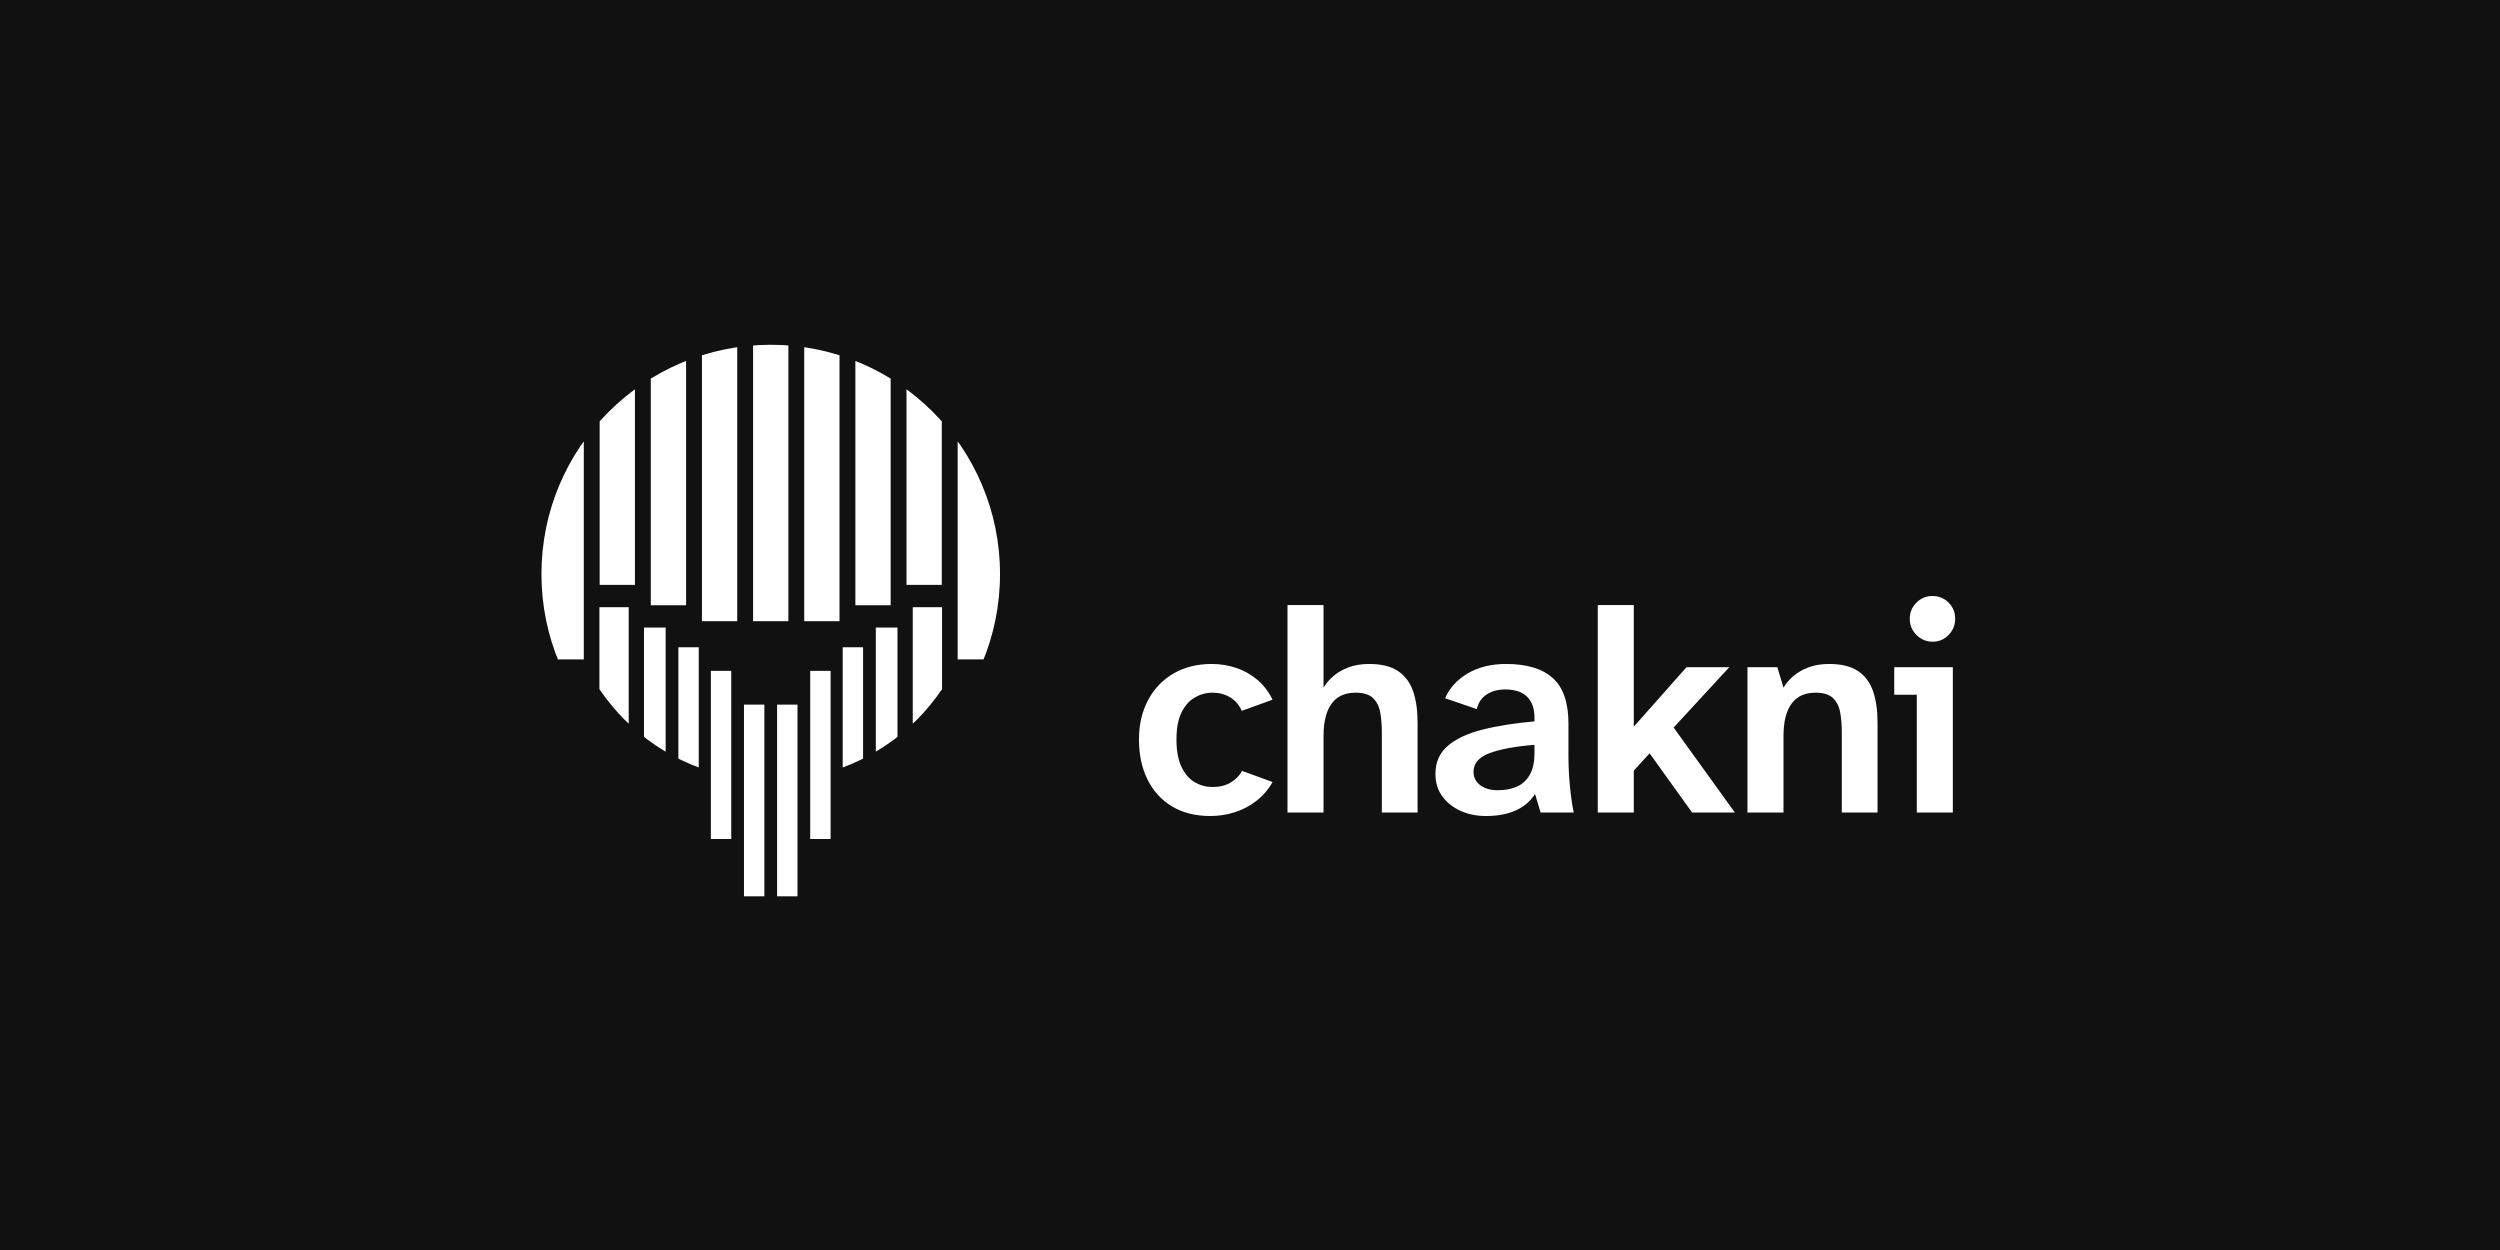
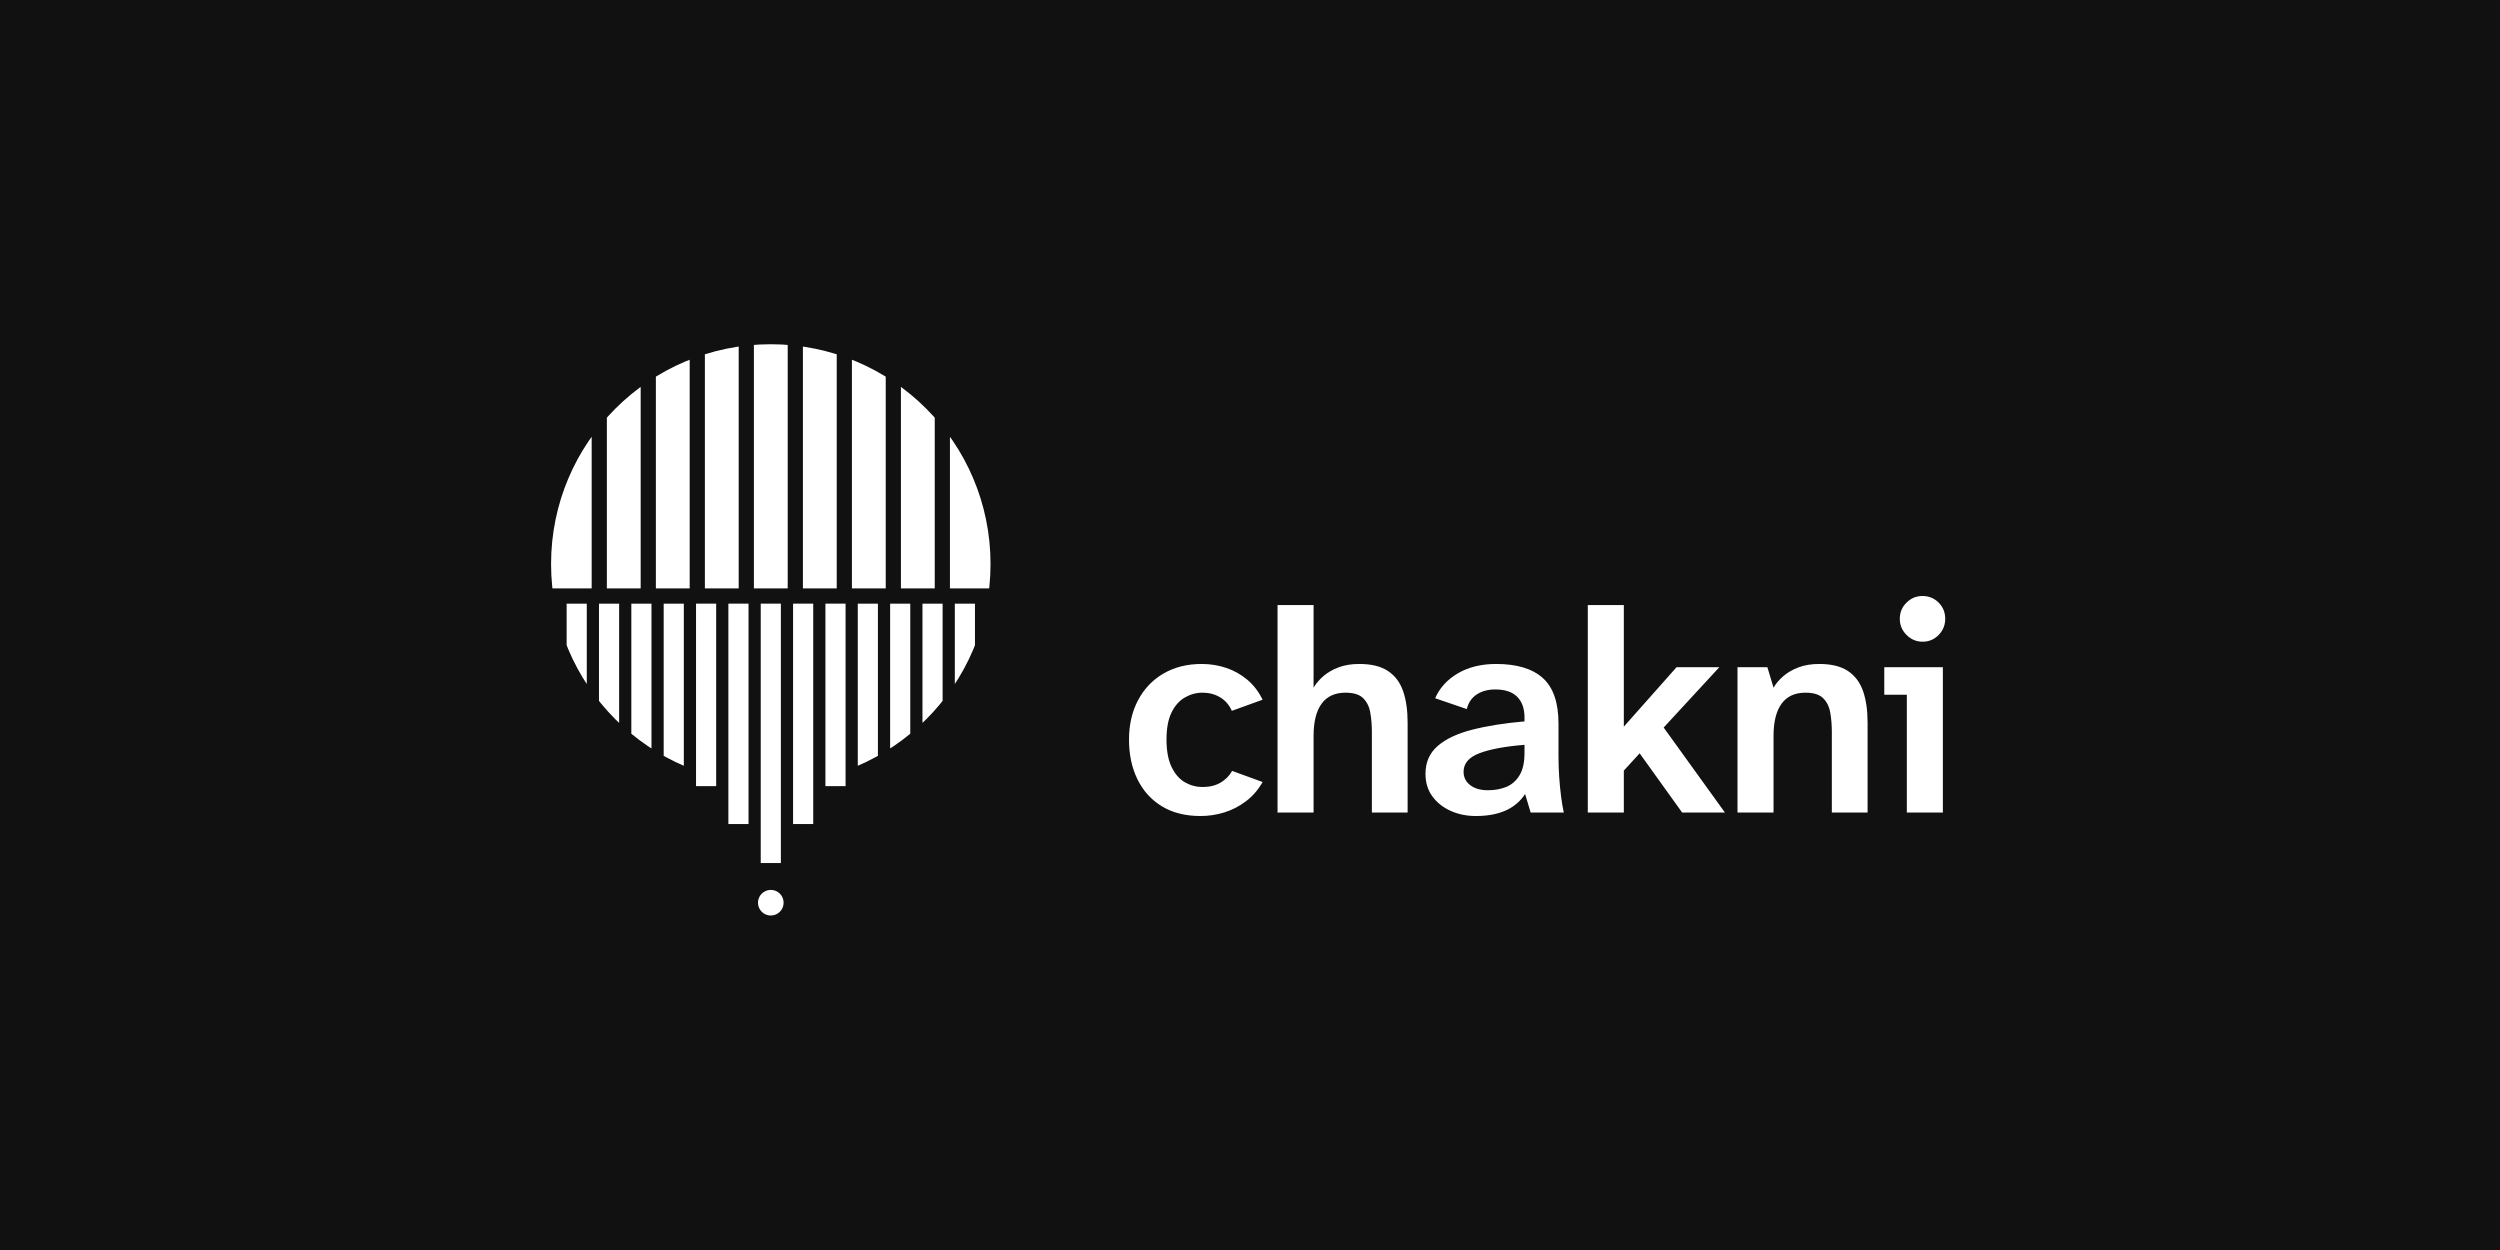
<svg xmlns="http://www.w3.org/2000/svg" viewBox="0 0 1280 640" width="1280" height="640">
  <rect width="1280" height="640" fill="#111111" />
-   <g transform="translate(270.7 170.0) scale(3.2609) translate(-12 -2)">
+   <g transform="translate(275.9 170.0) scale(3.125) translate(-12 -2)">
    <defs>
      <clipPath id="gd">
        <circle cx="50" cy="40" r="36" />
      </clipPath>
-       <clipPath id="gi">
-         <circle cx="50" cy="40" r="32.4" />
-       </clipPath>
    </defs>
    <g fill="#FFFFFF">
      <g clip-path="url(#gd)">
-         <rect x="0.00" y="0.00" width="20.65" height="53.40" />
-         <rect x="79.35" y="0.00" width="20.65" height="53.40" />
-         <rect x="23.14" y="0.00" width="5.54" height="41.70" />
-         <rect x="31.17" y="0.00" width="5.54" height="44.90" />
-         <rect x="39.20" y="0.00" width="5.54" height="47.40" />
-         <rect x="47.23" y="0.00" width="5.54" height="47.40" />
-         <rect x="55.26" y="0.00" width="5.54" height="47.40" />
-         <rect x="63.29" y="0.00" width="5.54" height="44.90" />
-         <rect x="71.32" y="0.00" width="5.54" height="41.70" />
+         <rect x="0.00" y="0.00" width="20.65" height="44.00" />
+         <rect x="79.35" y="0.00" width="20.65" height="44.00" />
+         <rect x="23.14" y="0.00" width="5.54" height="44.00" />
+         <rect x="31.17" y="0.00" width="5.54" height="44.00" />
+         <rect x="39.20" y="0.00" width="5.54" height="44.00" />
+         <rect x="47.23" y="0.00" width="5.54" height="44.00" />
+         <rect x="55.26" y="0.00" width="5.54" height="44.00" />
+         <rect x="63.29" y="0.00" width="5.54" height="44.00" />
+         <rect x="71.32" y="0.00" width="5.54" height="44.00" />
+         <rect x="11.25" y="46.50" width="3.30" height="60.00" />
+         <rect x="16.55" y="46.50" width="3.30" height="60.00" />
+         <rect x="21.85" y="46.50" width="3.30" height="60.00" />
+         <rect x="27.15" y="46.50" width="3.30" height="60.00" />
+         <rect x="32.45" y="46.50" width="3.30" height="60.00" />
+         <rect x="64.25" y="46.50" width="3.30" height="60.00" />
+         <rect x="69.55" y="46.50" width="3.30" height="60.00" />
+         <rect x="74.85" y="46.50" width="3.30" height="60.00" />
+         <rect x="80.15" y="46.50" width="3.30" height="60.00" />
+         <rect x="85.45" y="46.50" width="3.30" height="60.00" />
      </g>
-       <g clip-path="url(#gi)">
-         <rect x="23.10" y="45.20" width="4.60" height="54.80" />
-         <rect x="72.30" y="45.20" width="4.60" height="54.80" />
-         <rect x="30.10" y="48.40" width="3.40" height="51.60" />
-         <rect x="66.50" y="48.40" width="3.40" height="51.60" />
-         <rect x="35.50" y="51.50" width="3.20" height="48.50" />
-         <rect x="61.30" y="51.50" width="3.20" height="48.50" />
-       </g>
-       <rect x="40.60" y="55.20" width="3.20" height="26.40" />
-       <rect x="56.20" y="55.20" width="3.20" height="26.40" />
-       <rect x="45.80" y="60.50" width="3.20" height="30.10" />
-       <rect x="51.00" y="60.50" width="3.20" height="30.10" />
+       <rect x="37.75" y="46.50" width="3.30" height="29.90" />
+       <rect x="43.05" y="46.50" width="3.30" height="36.11" />
+       <rect x="48.35" y="46.50" width="3.30" height="42.50" />
+       <rect x="53.65" y="46.50" width="3.30" height="36.11" />
+       <rect x="58.95" y="46.50" width="3.30" height="29.90" />
+       <circle cx="50" cy="95.50" r="2.1" />
    </g>
  </g>
-   <g transform="translate(578.5 416.0)">
+   <g transform="translate(573.4 416.0)">
    <path d="M41.25 1.8Q29.7 1.8 21.525 -3.15Q13.35 -8.1 9.0 -16.95Q4.65 -25.8 4.65 -37.35Q4.65 -48.75 9.3 -57.525Q13.95 -66.3 22.35 -71.175Q30.75 -76.05 41.85 -76.05Q48.45 -76.05 54.45 -74.025Q60.45 -72.0 65.25 -67.95Q70.05 -63.9 73.05 -57.75L57.3 -52.05Q55.2 -56.7 51.225 -59.025Q47.25 -61.35 42.3 -61.35Q37.5 -61.35 33.225 -58.875Q28.95 -56.4 26.4 -51.15Q23.85 -45.9 23.85 -37.35Q23.85 -28.65 26.475 -23.25Q29.1 -17.85 33.3 -15.45Q37.5 -13.05 42.3 -13.05Q47.7 -13.05 51.525 -15.3Q55.35 -17.55 57.45 -21.3L73.05 -15.6Q69.75 -9.75 64.65 -5.85Q59.55 -1.95 53.55 -0.075Q47.55 1.8 41.25 1.8Z M80.7 0.0V-106.2H99.15V-63.9Q100.95 -67.05 104.175 -69.825Q107.4 -72.6 111.975 -74.325Q116.55 -76.05 122.55 -76.05Q131.85 -76.05 137.25 -72.45Q142.65 -68.85 144.975 -62.175Q147.3 -55.5 147.3 -46.05V0.0H129.0V-41.25Q129.0 -46.65 128.175 -51.225Q127.35 -55.8 124.5 -58.575Q121.65 -61.35 115.5 -61.35Q107.4 -61.35 103.275 -55.725Q99.15 -50.1 99.15 -39.15V0.0Z M182.25 1.8Q175.2 1.8 169.35 -0.825Q163.5 -3.45 159.975 -8.25Q156.45 -13.05 156.45 -19.8Q156.45 -28.65 162.675 -34.05Q168.9 -39.45 180.3 -42.375Q191.7 -45.3 207.15 -46.65V-48.6Q207.15 -55.5 203.4 -59.25Q199.65 -63.0 192.15 -63.0Q186.6 -63.0 182.7 -60.45Q178.8 -57.9 177.6 -52.95L161.4 -58.5Q164.85 -66.45 173.025 -71.25Q181.2 -76.05 192.6 -76.05Q208.5 -76.05 216.525 -68.85Q224.55 -61.65 224.55 -45.45V-28.65Q224.55 -23.25 224.925 -17.925Q225.3 -12.6 225.9 -8.025Q226.5 -3.45 227.25 0.0H210.3L207.45 -9.45Q203.7 -3.75 197.4 -0.975Q191.1 1.8 182.25 1.8ZM188.4 -11.4Q193.65 -11.4 197.85 -13.125Q202.05 -14.85 204.6 -19.05Q207.15 -23.25 207.15 -30.6V-34.65Q192.3 -33.45 184.125 -30.375Q175.95 -27.3 175.95 -20.85Q175.95 -16.65 179.325 -14.025Q182.7 -11.4 188.4 -11.4Z M239.55 0.0V-106.2H258.0V-43.95L285.0 -74.4H306.9L278.4 -43.5L309.75 0.0H287.85L266.1 -30.3L258.0 -21.45V0.0Z M316.2 0.0V-74.4H331.5L334.65 -63.9Q336.45 -67.05 339.675 -69.825Q342.9 -72.6 347.475 -74.325Q352.05 -76.05 358.05 -76.05Q367.35 -76.05 372.75 -72.45Q378.15 -68.85 380.475 -62.175Q382.8 -55.5 382.8 -46.05V0.0H364.5V-41.25Q364.5 -46.65 363.675 -51.225Q362.85 -55.8 360.0 -58.575Q357.15 -61.35 351.0 -61.35Q342.9 -61.35 338.775 -55.725Q334.65 -50.1 334.65 -39.15V0.0Z M402.9 0.0V-60.3H391.35V-74.4H421.35V0.0ZM411.0 -87.45Q406.2 -87.45 402.75 -90.9Q399.3 -94.35 399.3 -99.15Q399.3 -104.1 402.75 -107.475Q406.2 -110.85 410.85 -110.85Q415.8 -110.85 419.175 -107.475Q422.55 -104.1 422.55 -99.15Q422.55 -94.35 419.175 -90.9Q415.8 -87.45 411.0 -87.45Z" fill="#FFFFFF" />
  </g>
</svg>
